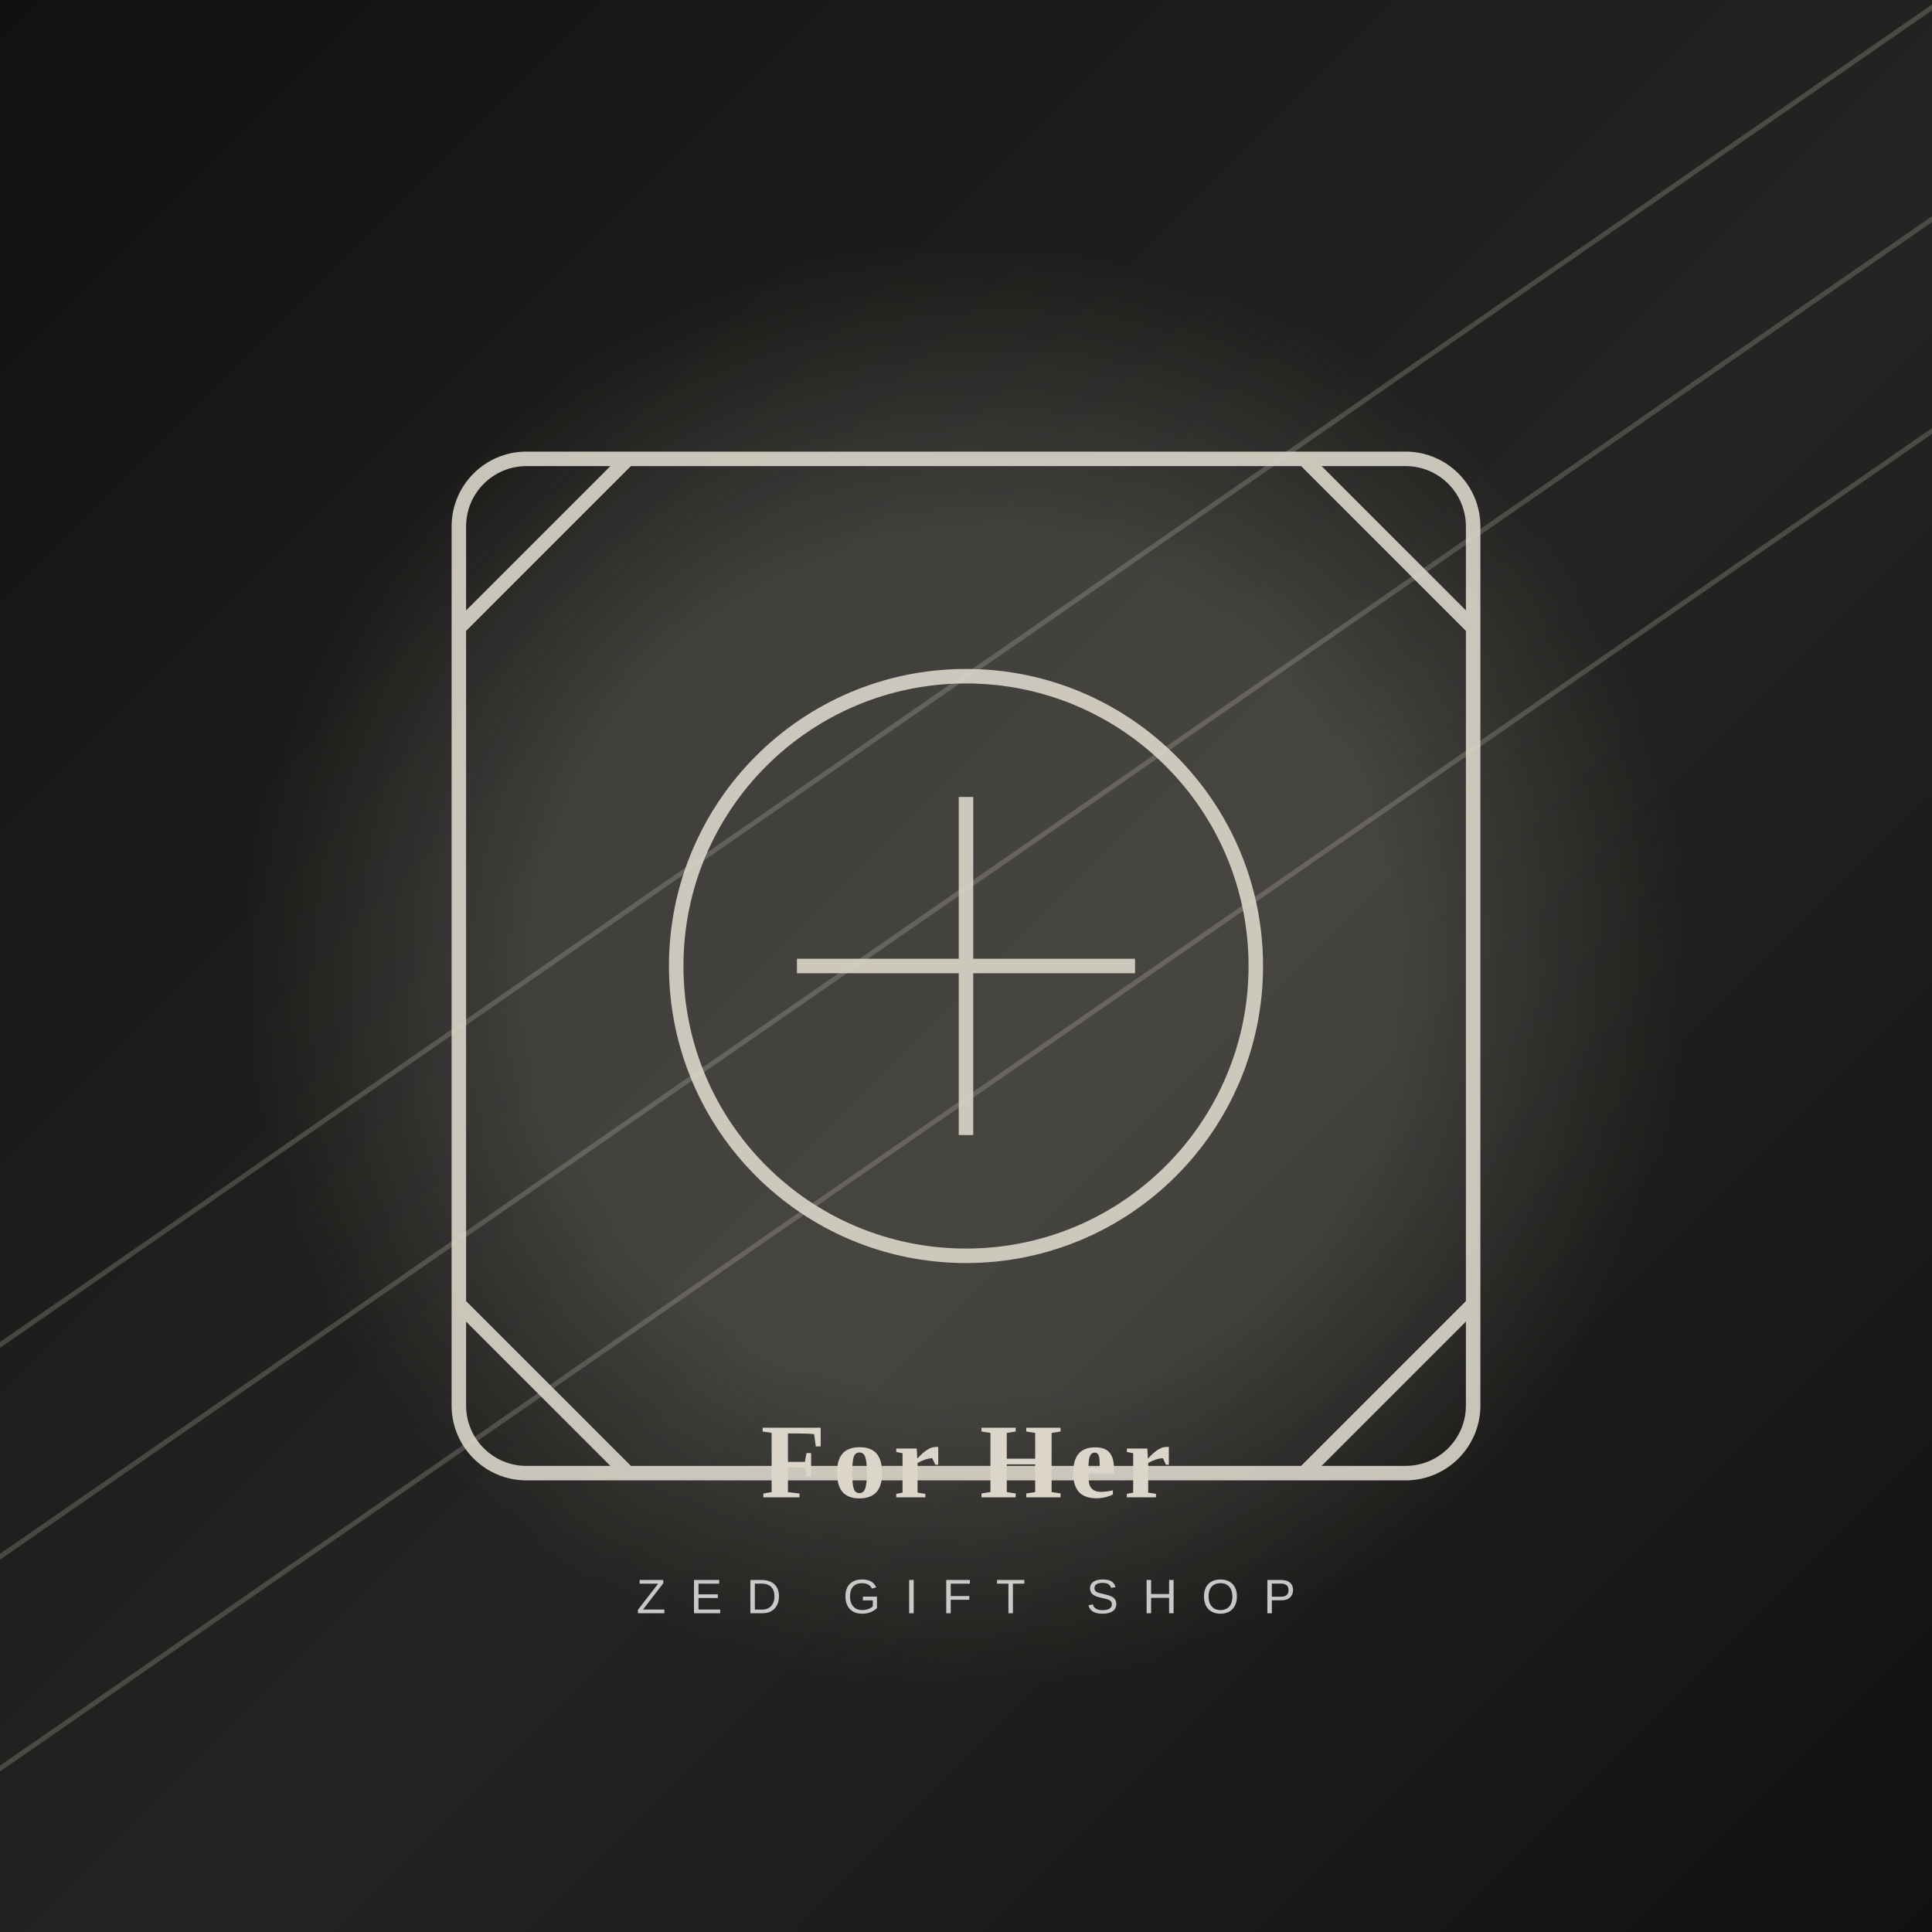
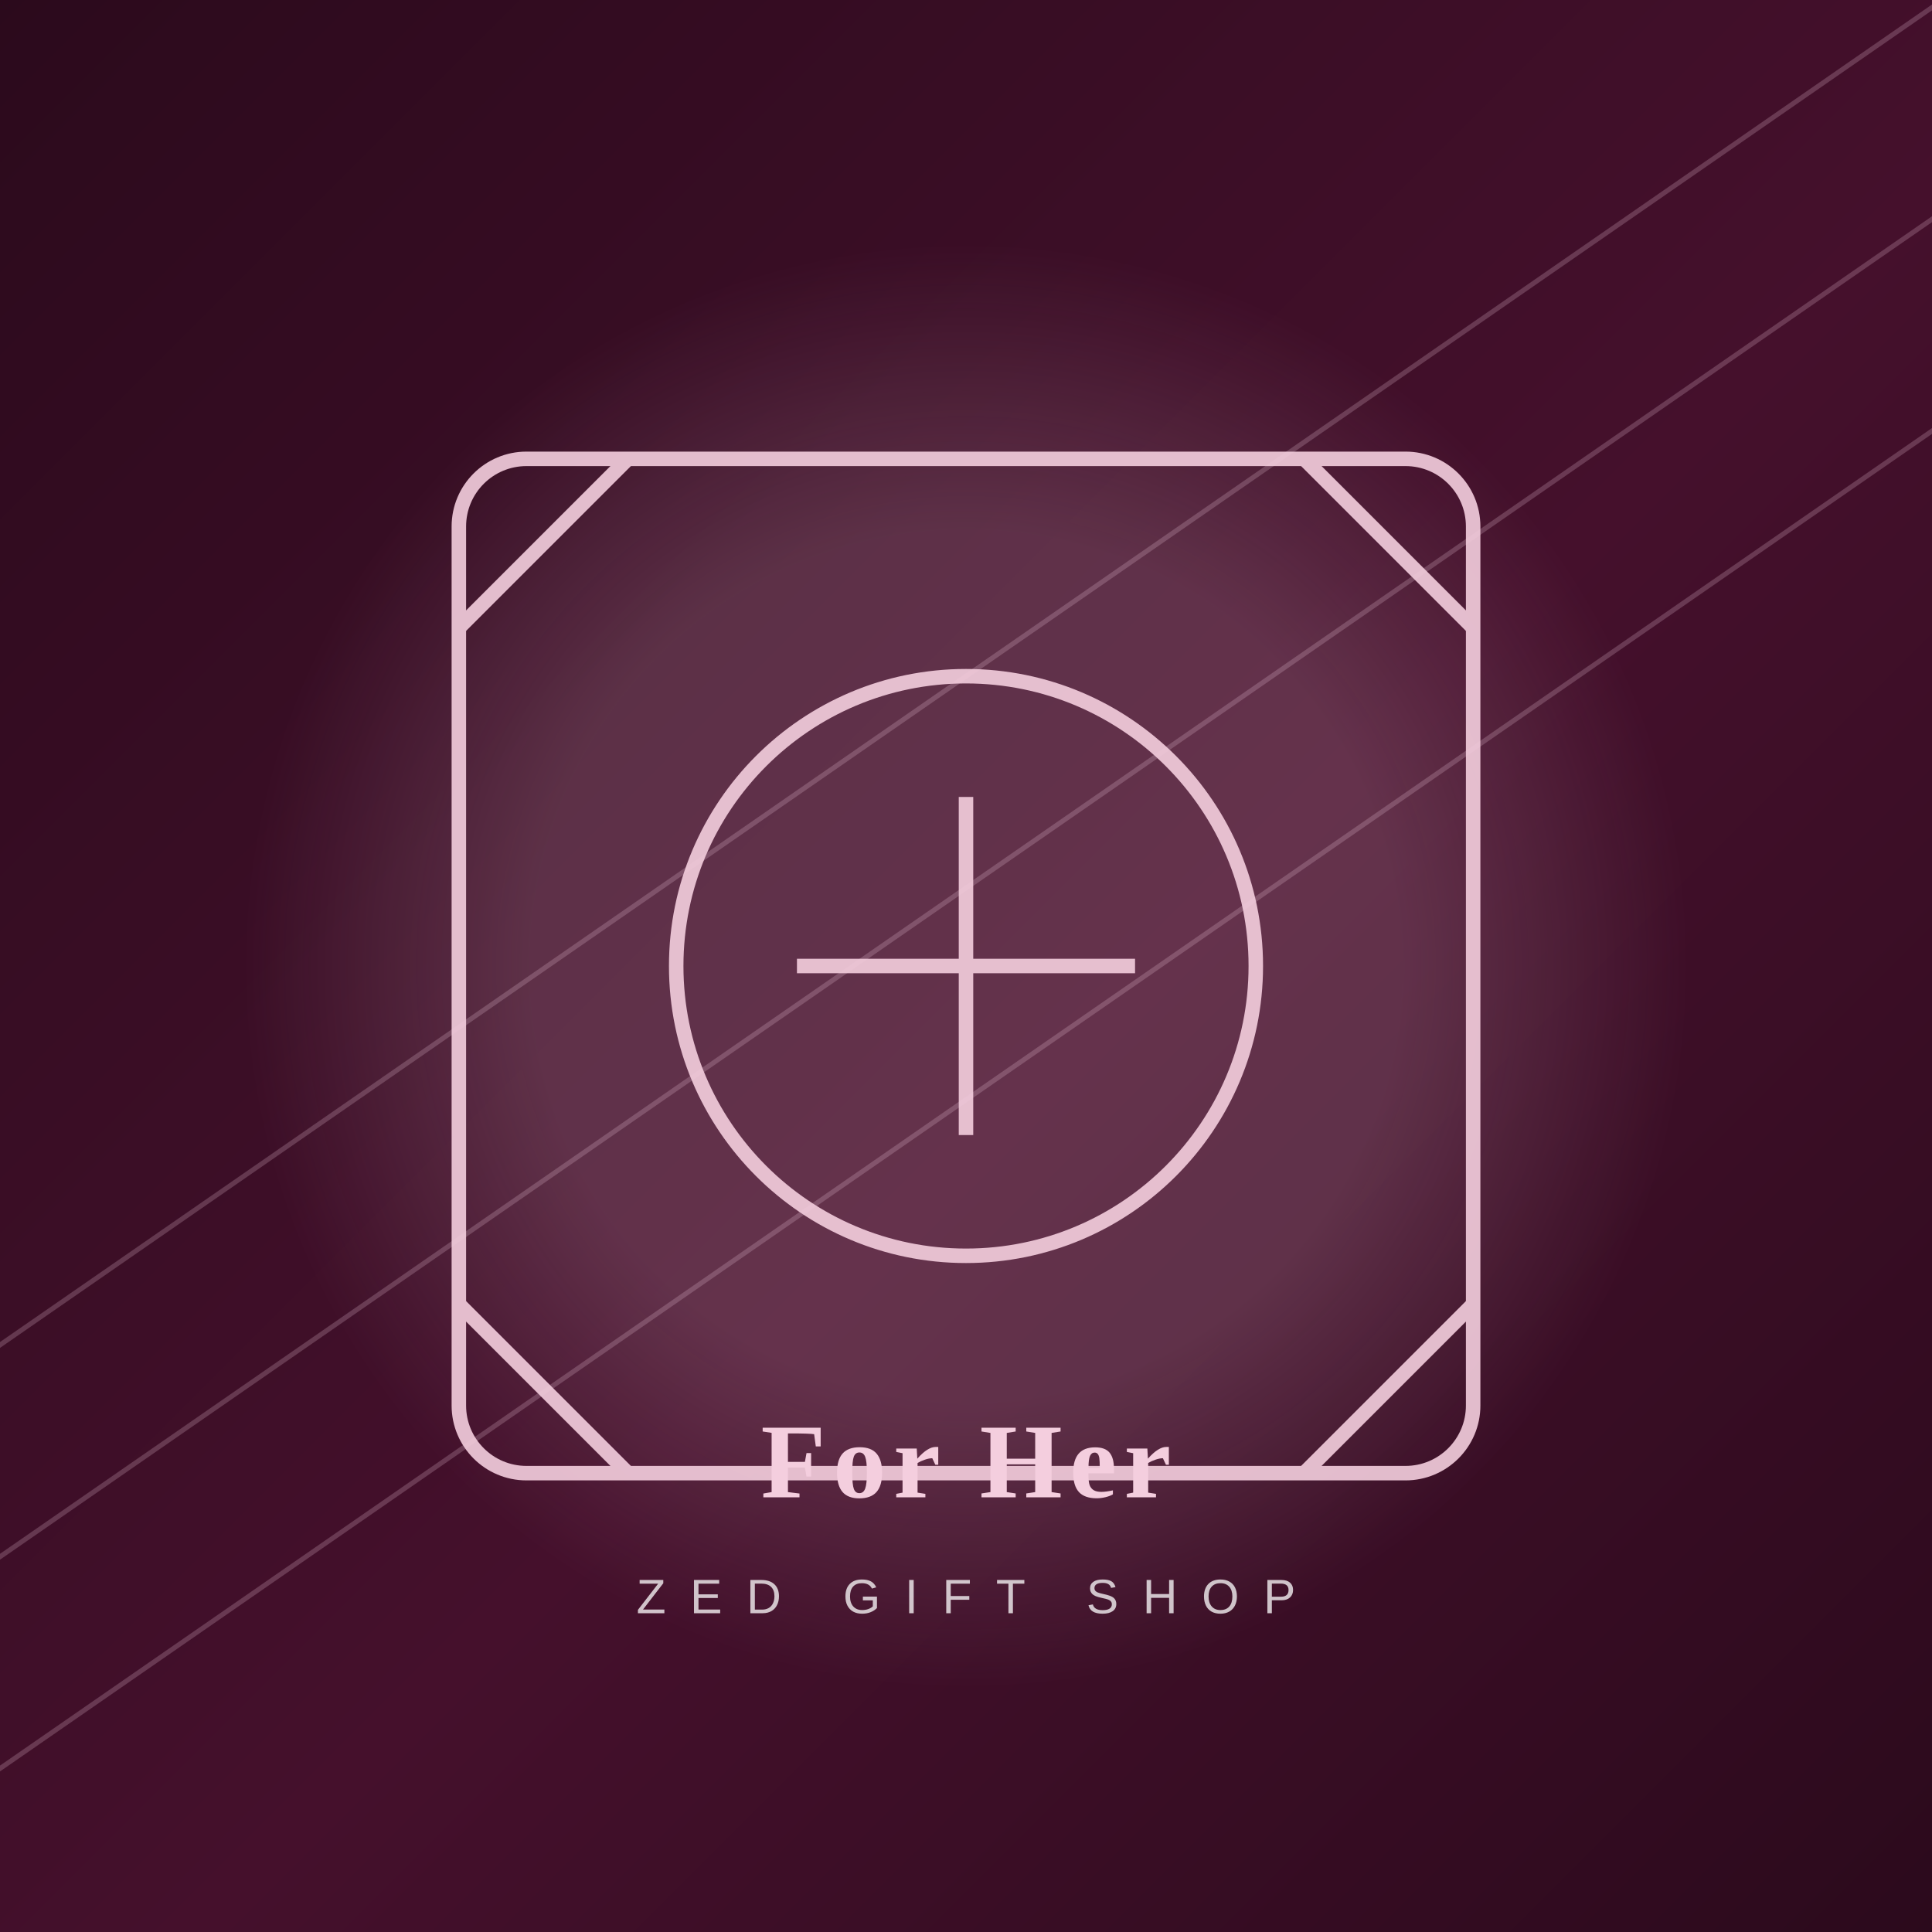
<svg xmlns="http://www.w3.org/2000/svg" width="800" height="800" viewBox="0 0 800 800">
  <defs>
    <linearGradient id="bg" x1="0" y1="0" x2="1" y2="1">
-       <stop offset="0" stop-color="#111110" />
-       <stop offset="0.55" stop-color="#242422" />
-       <stop offset="1" stop-color="#111110" />
+       <stop offset="0" stop-color="#2b0a1c" />
+       <stop offset="0.55" stop-color="#45102c" />
+       <stop offset="1" stop-color="#2b0a1c" />
    </linearGradient>
    <radialGradient id="glow" cx="0.5" cy="0.5" r="0.5">
-       <stop offset="0.6" stop-color="#dcd6ca" stop-opacity="0.18" />
-       <stop offset="1" stop-color="#dcd6ca" stop-opacity="0" />
+       <stop offset="0.6" stop-color="#f4cede" stop-opacity="0.18" />
+       <stop offset="1" stop-color="#f4cede" stop-opacity="0" />
    </radialGradient>
  </defs>
  <rect width="800" height="800" fill="url(#bg)" />
  <circle cx="400" cy="400" r="300" fill="url(#glow)" />
-   <g stroke="#dcd6ca" stroke-opacity="0.22" stroke-width="2">
+   <g stroke="#f4cede" stroke-opacity="0.22" stroke-width="2">
    <path d="M-120 640 L920 -80" />
    <path d="M-80 700 L960 -20" />
    <path d="M-40 760 L1000 40" />
  </g>
-   <g fill="none" stroke="#dcd6ca" stroke-width="6" opacity="0.9">
+   <g fill="none" stroke="#f4cede" stroke-width="6" opacity="0.9">
    <rect x="190" y="190" width="420" height="420" rx="28" />
    <path d="M260 190 L190 260 M540 190 L610 260 M260 610 L190 540 M540 610 L610 540" />
    <circle cx="400" cy="400" r="120" />
    <path d="M400 330 L400 470 M330 400 L470 400" />
  </g>
-   <text x="400" y="620" text-anchor="middle" font-family="Georgia, 'Times New Roman', serif" font-size="44" font-weight="bold" letter-spacing="3" fill="#dcd6ca">For Her</text>
+   <text x="400" y="620" text-anchor="middle" font-family="Georgia, 'Times New Roman', serif" font-size="44" font-weight="bold" letter-spacing="3" fill="#f4cede">For Her</text>
  <text x="400" y="668" text-anchor="middle" font-family="Arial, sans-serif" font-size="20" letter-spacing="10" fill="#ffffff" fill-opacity="0.75">ZED GIFT SHOP</text>
</svg>
